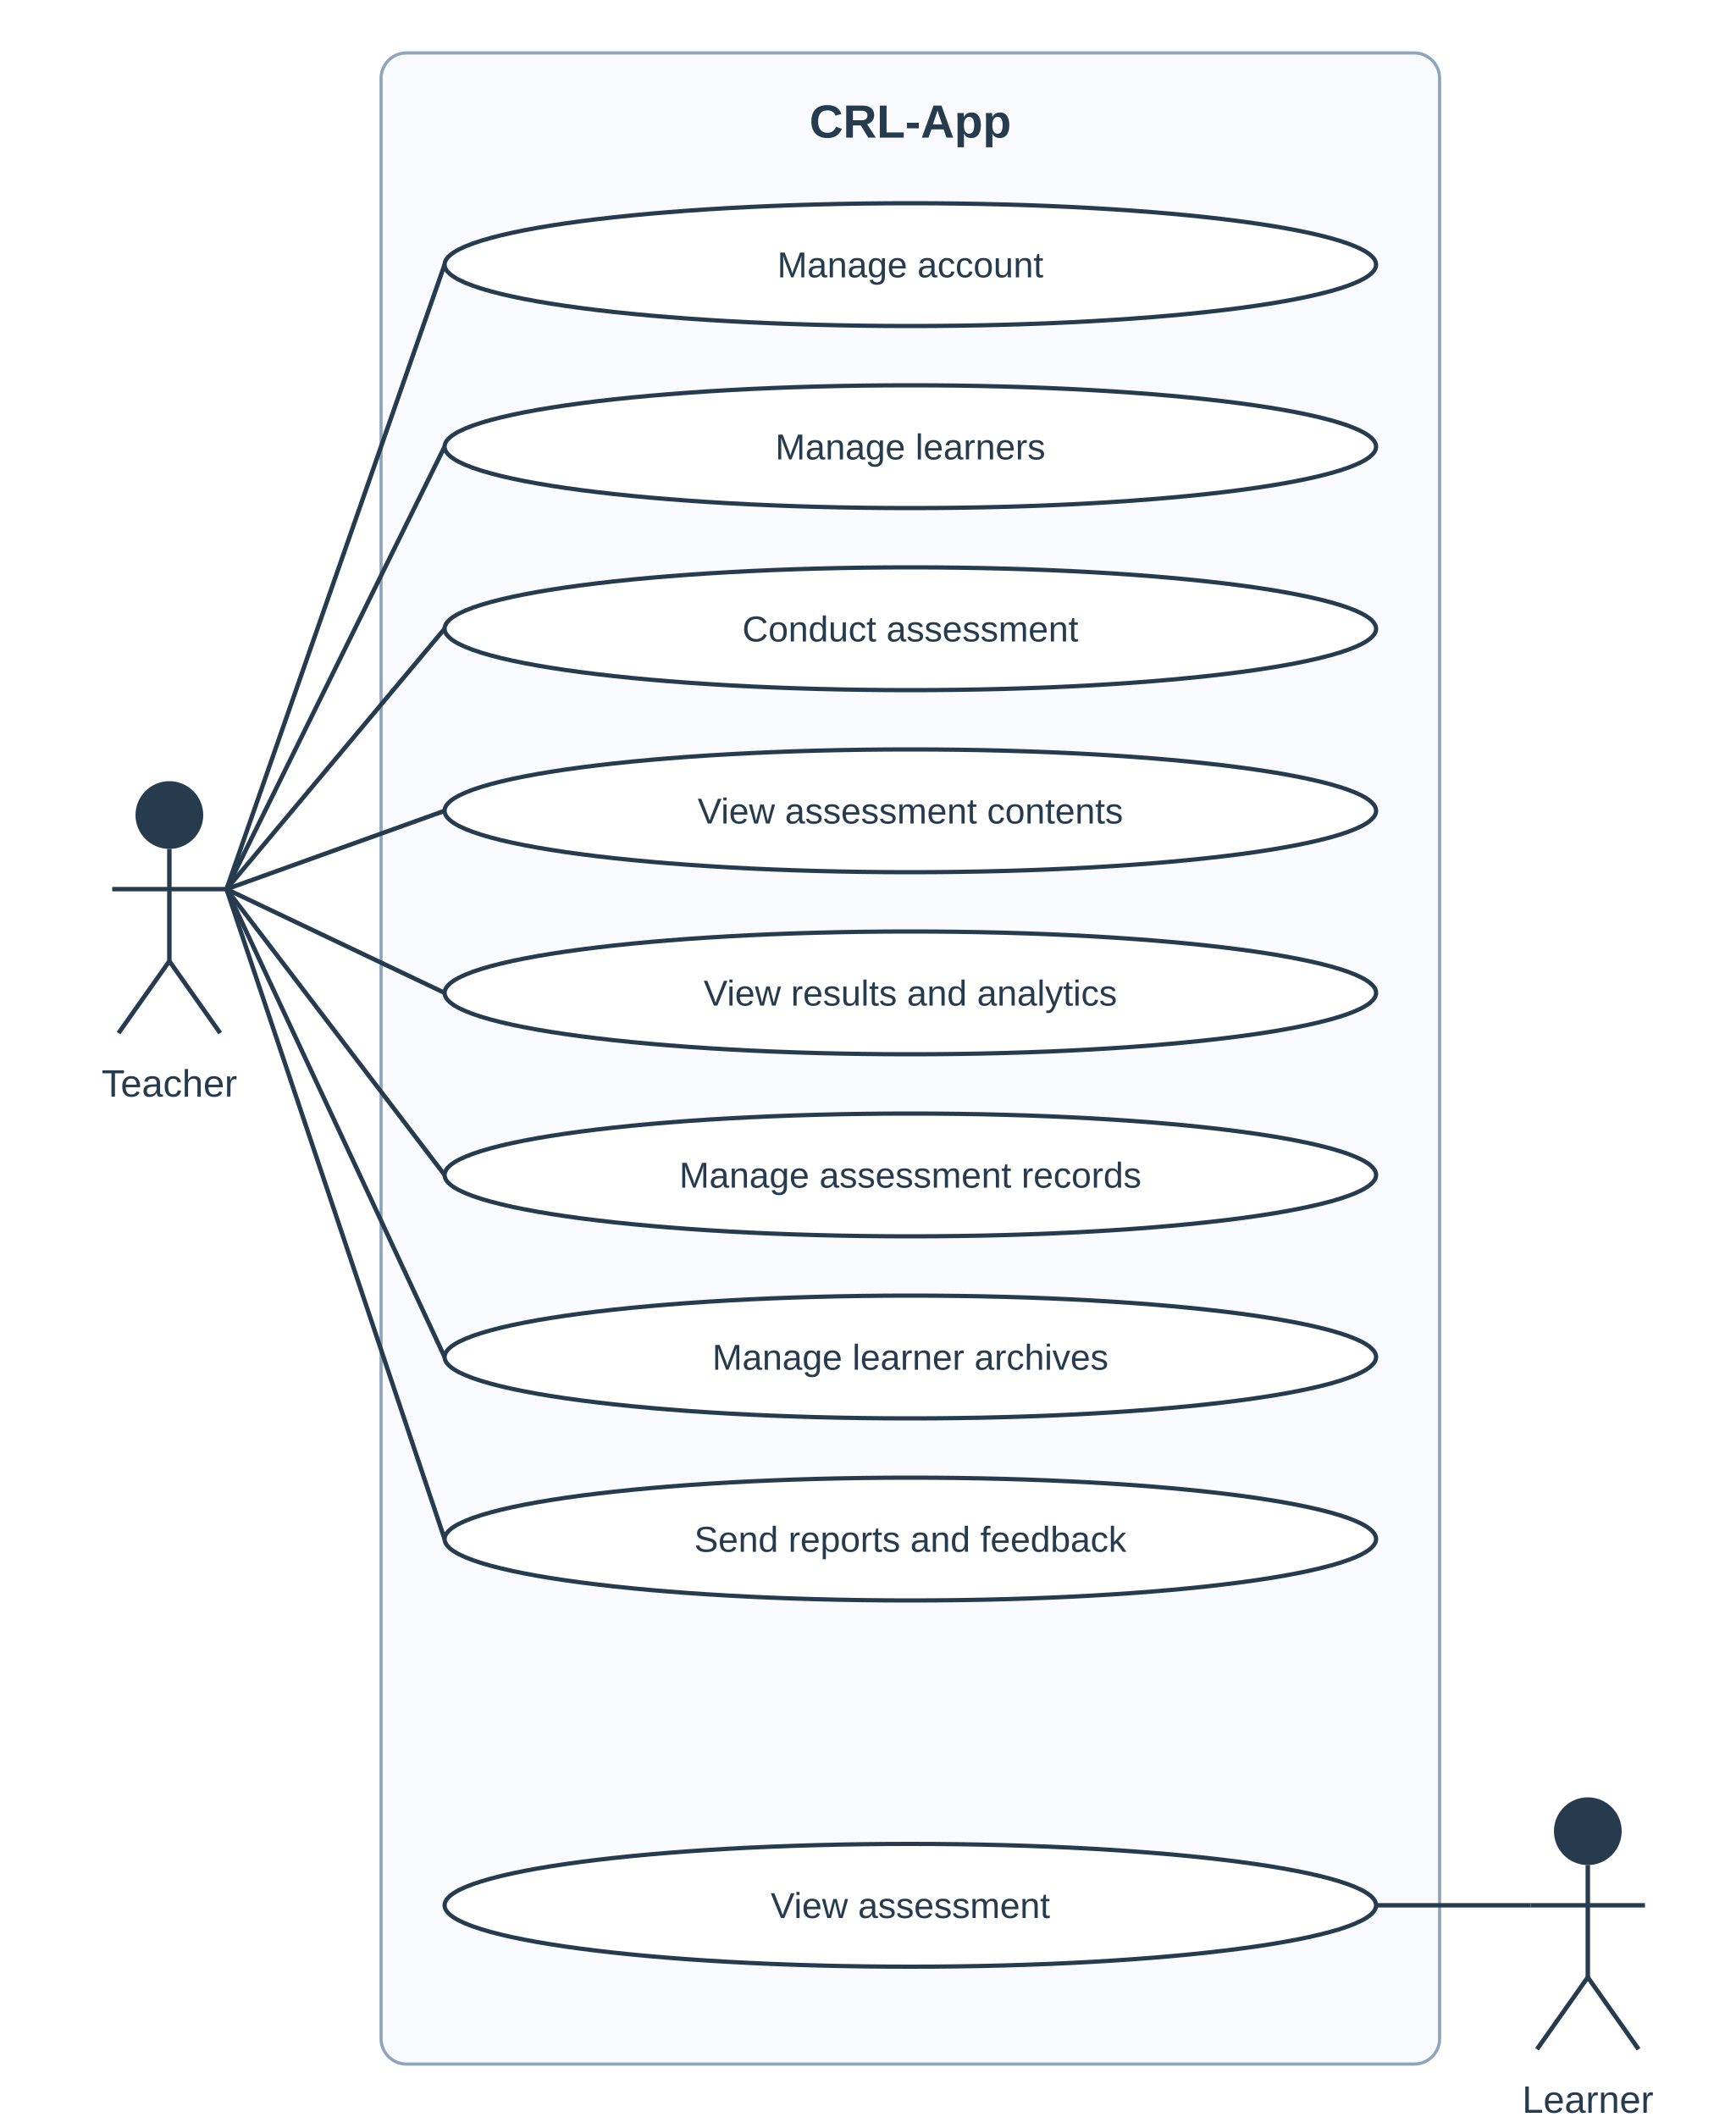
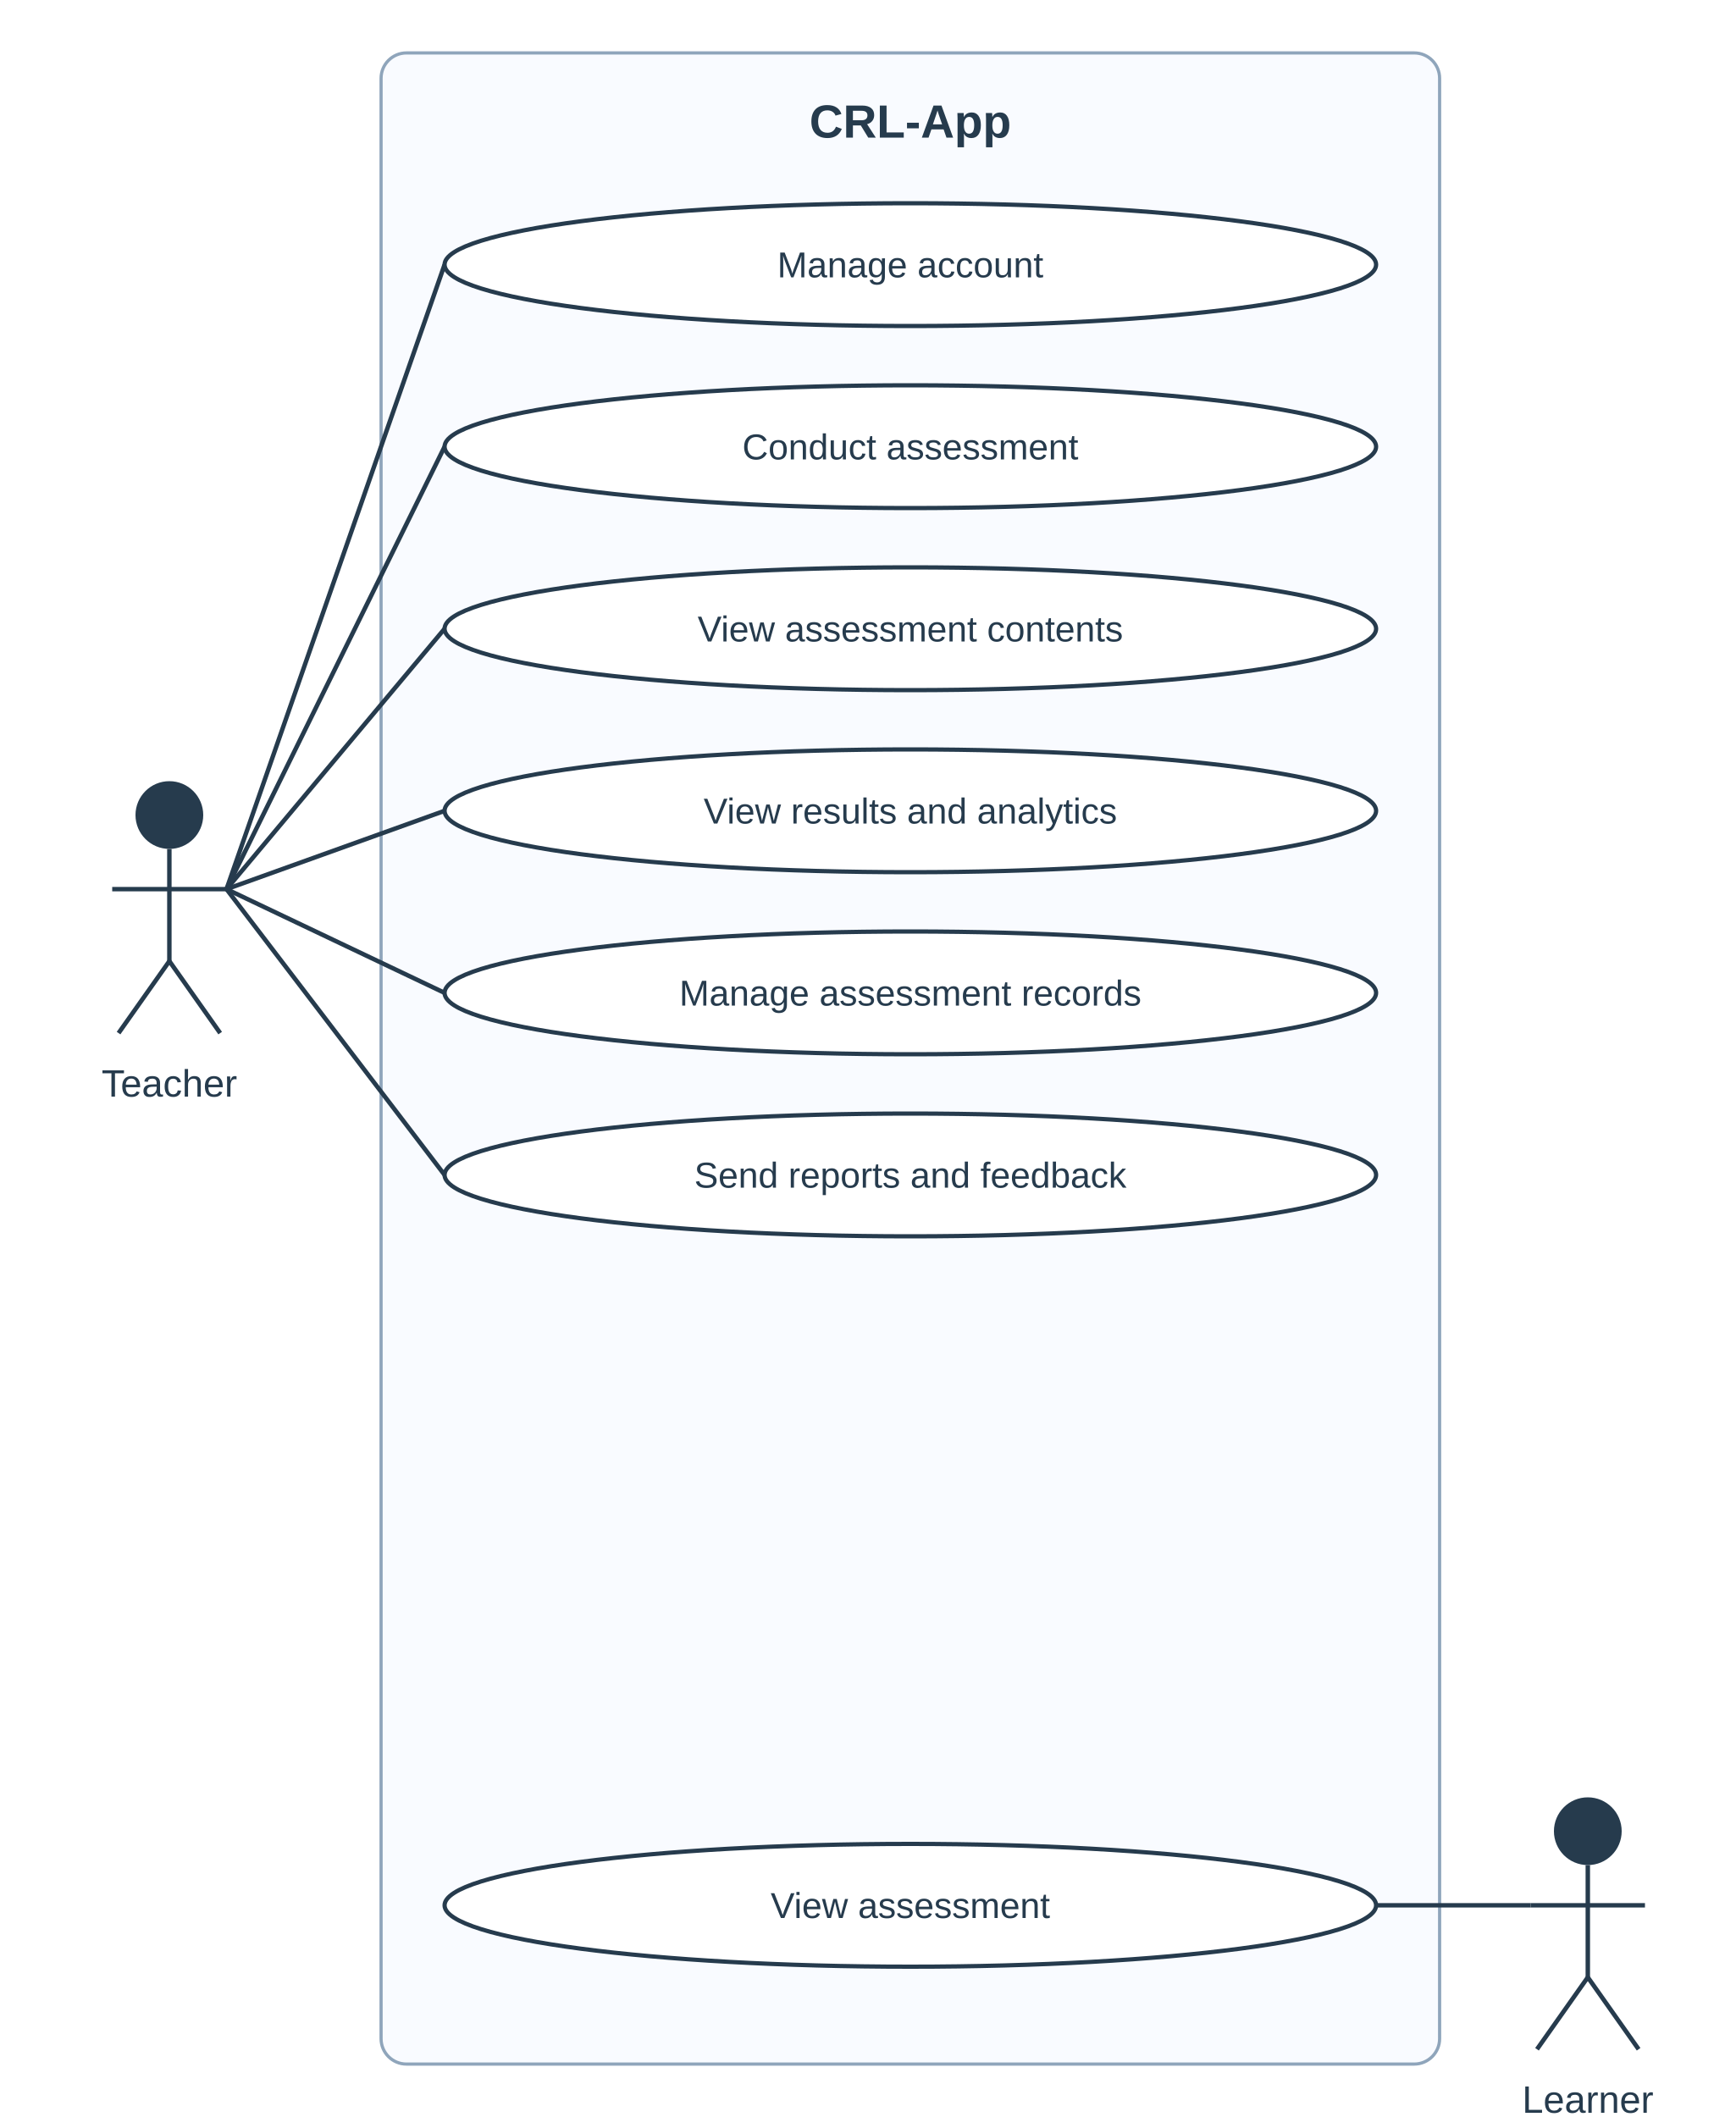
<svg xmlns="http://www.w3.org/2000/svg" width="820" height="1000" viewBox="0 0 820 1000">
  <rect width="100%" height="100%" fill="white" />
  <defs>
    <marker id="arrow" viewBox="0 0 12 12" refX="11" refY="6" markerWidth="9" markerHeight="9" orient="auto-start-reverse">
      <path d="M1,1 L11,6 L1,11" fill="none" stroke="#263b4d" stroke-width="1.8" />
    </marker>
  </defs>
  <rect x="180" y="25" width="500" height="950" rx="12" fill="#f9fbff" stroke="#8fa5bb" stroke-width="1.5" />
  <polyline points="80,401 80,454" fill="none" stroke="#263b4d" stroke-width="2.1" stroke-linejoin="round" />
  <polyline points="53,420 107,420" fill="none" stroke="#263b4d" stroke-width="2.1" stroke-linejoin="round" />
  <polyline points="80,454 56,488" fill="none" stroke="#263b4d" stroke-width="2.1" stroke-linejoin="round" />
  <polyline points="80,454 104,488" fill="none" stroke="#263b4d" stroke-width="2.1" stroke-linejoin="round" />
  <polyline points="107,420 210,125" fill="none" stroke="#263b4d" stroke-width="2.1" stroke-linejoin="round" />
  <polyline points="107,420 210,211" fill="none" stroke="#263b4d" stroke-width="2.1" stroke-linejoin="round" />
  <polyline points="107,420 210,297" fill="none" stroke="#263b4d" stroke-width="2.1" stroke-linejoin="round" />
  <polyline points="107,420 210,383" fill="none" stroke="#263b4d" stroke-width="2.1" stroke-linejoin="round" />
  <polyline points="107,420 210,469" fill="none" stroke="#263b4d" stroke-width="2.1" stroke-linejoin="round" />
  <polyline points="107,420 210,555" fill="none" stroke="#263b4d" stroke-width="2.1" stroke-linejoin="round" />
-   <polyline points="107,420 210,641" fill="none" stroke="#263b4d" stroke-width="2.1" stroke-linejoin="round" />
-   <polyline points="107,420 210,727" fill="none" stroke="#263b4d" stroke-width="2.1" stroke-linejoin="round" />
  <polyline points="750,881 750,934" fill="none" stroke="#263b4d" stroke-width="2.1" stroke-linejoin="round" />
  <polyline points="723,900 777,900" fill="none" stroke="#263b4d" stroke-width="2.1" stroke-linejoin="round" />
  <polyline points="750,934 726,968" fill="none" stroke="#263b4d" stroke-width="2.1" stroke-linejoin="round" />
  <polyline points="750,934 774,968" fill="none" stroke="#263b4d" stroke-width="2.1" stroke-linejoin="round" />
  <polyline points="650,900 723,900" fill="none" stroke="#263b4d" stroke-width="2.1" stroke-linejoin="round" />
  <text x="430" y="65.0" text-anchor="middle" font-family="Arial,sans-serif" font-size="22" fill="#263b4d" font-weight="bold">CRL-App</text>
  <ellipse cx="430" cy="125" rx="220.0" ry="29.0" fill="white" stroke="#263b4d" stroke-width="2" />
  <text x="430" y="131.0" text-anchor="middle" font-family="Arial,sans-serif" font-size="17" fill="#263b4d">Manage account</text>
  <ellipse cx="430" cy="211" rx="220.0" ry="29.0" fill="white" stroke="#263b4d" stroke-width="2" />
-   <text x="430" y="217.0" text-anchor="middle" font-family="Arial,sans-serif" font-size="17" fill="#263b4d">Manage learners</text>
+   <text x="430" y="217.0" text-anchor="middle" font-family="Arial,sans-serif" font-size="17" fill="#263b4d">Conduct assessment</text>
  <ellipse cx="430" cy="297" rx="220.0" ry="29.0" fill="white" stroke="#263b4d" stroke-width="2" />
-   <text x="430" y="303.0" text-anchor="middle" font-family="Arial,sans-serif" font-size="17" fill="#263b4d">Conduct assessment</text>
+   <text x="430" y="303.0" text-anchor="middle" font-family="Arial,sans-serif" font-size="17" fill="#263b4d">View assessment contents</text>
  <ellipse cx="430" cy="383" rx="220.0" ry="29.0" fill="white" stroke="#263b4d" stroke-width="2" />
-   <text x="430" y="389.0" text-anchor="middle" font-family="Arial,sans-serif" font-size="17" fill="#263b4d">View assessment contents</text>
+   <text x="430" y="389.0" text-anchor="middle" font-family="Arial,sans-serif" font-size="17" fill="#263b4d">View results and analytics</text>
  <ellipse cx="430" cy="469" rx="220.0" ry="29.0" fill="white" stroke="#263b4d" stroke-width="2" />
-   <text x="430" y="475.0" text-anchor="middle" font-family="Arial,sans-serif" font-size="17" fill="#263b4d">View results and analytics</text>
+   <text x="430" y="475.0" text-anchor="middle" font-family="Arial,sans-serif" font-size="17" fill="#263b4d">Manage assessment records</text>
  <ellipse cx="430" cy="555" rx="220.0" ry="29.0" fill="white" stroke="#263b4d" stroke-width="2" />
-   <text x="430" y="561.0" text-anchor="middle" font-family="Arial,sans-serif" font-size="17" fill="#263b4d">Manage assessment records</text>
-   <ellipse cx="430" cy="641" rx="220.0" ry="29.0" fill="white" stroke="#263b4d" stroke-width="2" />
-   <text x="430" y="647.0" text-anchor="middle" font-family="Arial,sans-serif" font-size="17" fill="#263b4d">Manage learner archives</text>
-   <ellipse cx="430" cy="727" rx="220.0" ry="29.0" fill="white" stroke="#263b4d" stroke-width="2" />
-   <text x="430" y="733.0" text-anchor="middle" font-family="Arial,sans-serif" font-size="17" fill="#263b4d">Send reports and feedback</text>
+   <text x="430" y="561.0" text-anchor="middle" font-family="Arial,sans-serif" font-size="17" fill="#263b4d">Send reports and feedback</text>
  <circle cx="80" cy="385" r="15.0" fill="#263b4d" stroke="#263b4d" stroke-width="2" />
  <text x="80" y="518.0" text-anchor="middle" font-family="Arial,sans-serif" font-size="18" fill="#263b4d">Teacher</text>
  <ellipse cx="430" cy="900" rx="220.0" ry="29.0" fill="white" stroke="#263b4d" stroke-width="2" />
  <text x="430" y="906.0" text-anchor="middle" font-family="Arial,sans-serif" font-size="17" fill="#263b4d">View assessment</text>
  <circle cx="750" cy="865" r="15.0" fill="#263b4d" stroke="#263b4d" stroke-width="2" />
  <text x="750" y="998.0" text-anchor="middle" font-family="Arial,sans-serif" font-size="18" fill="#263b4d">Learner</text>
</svg>
